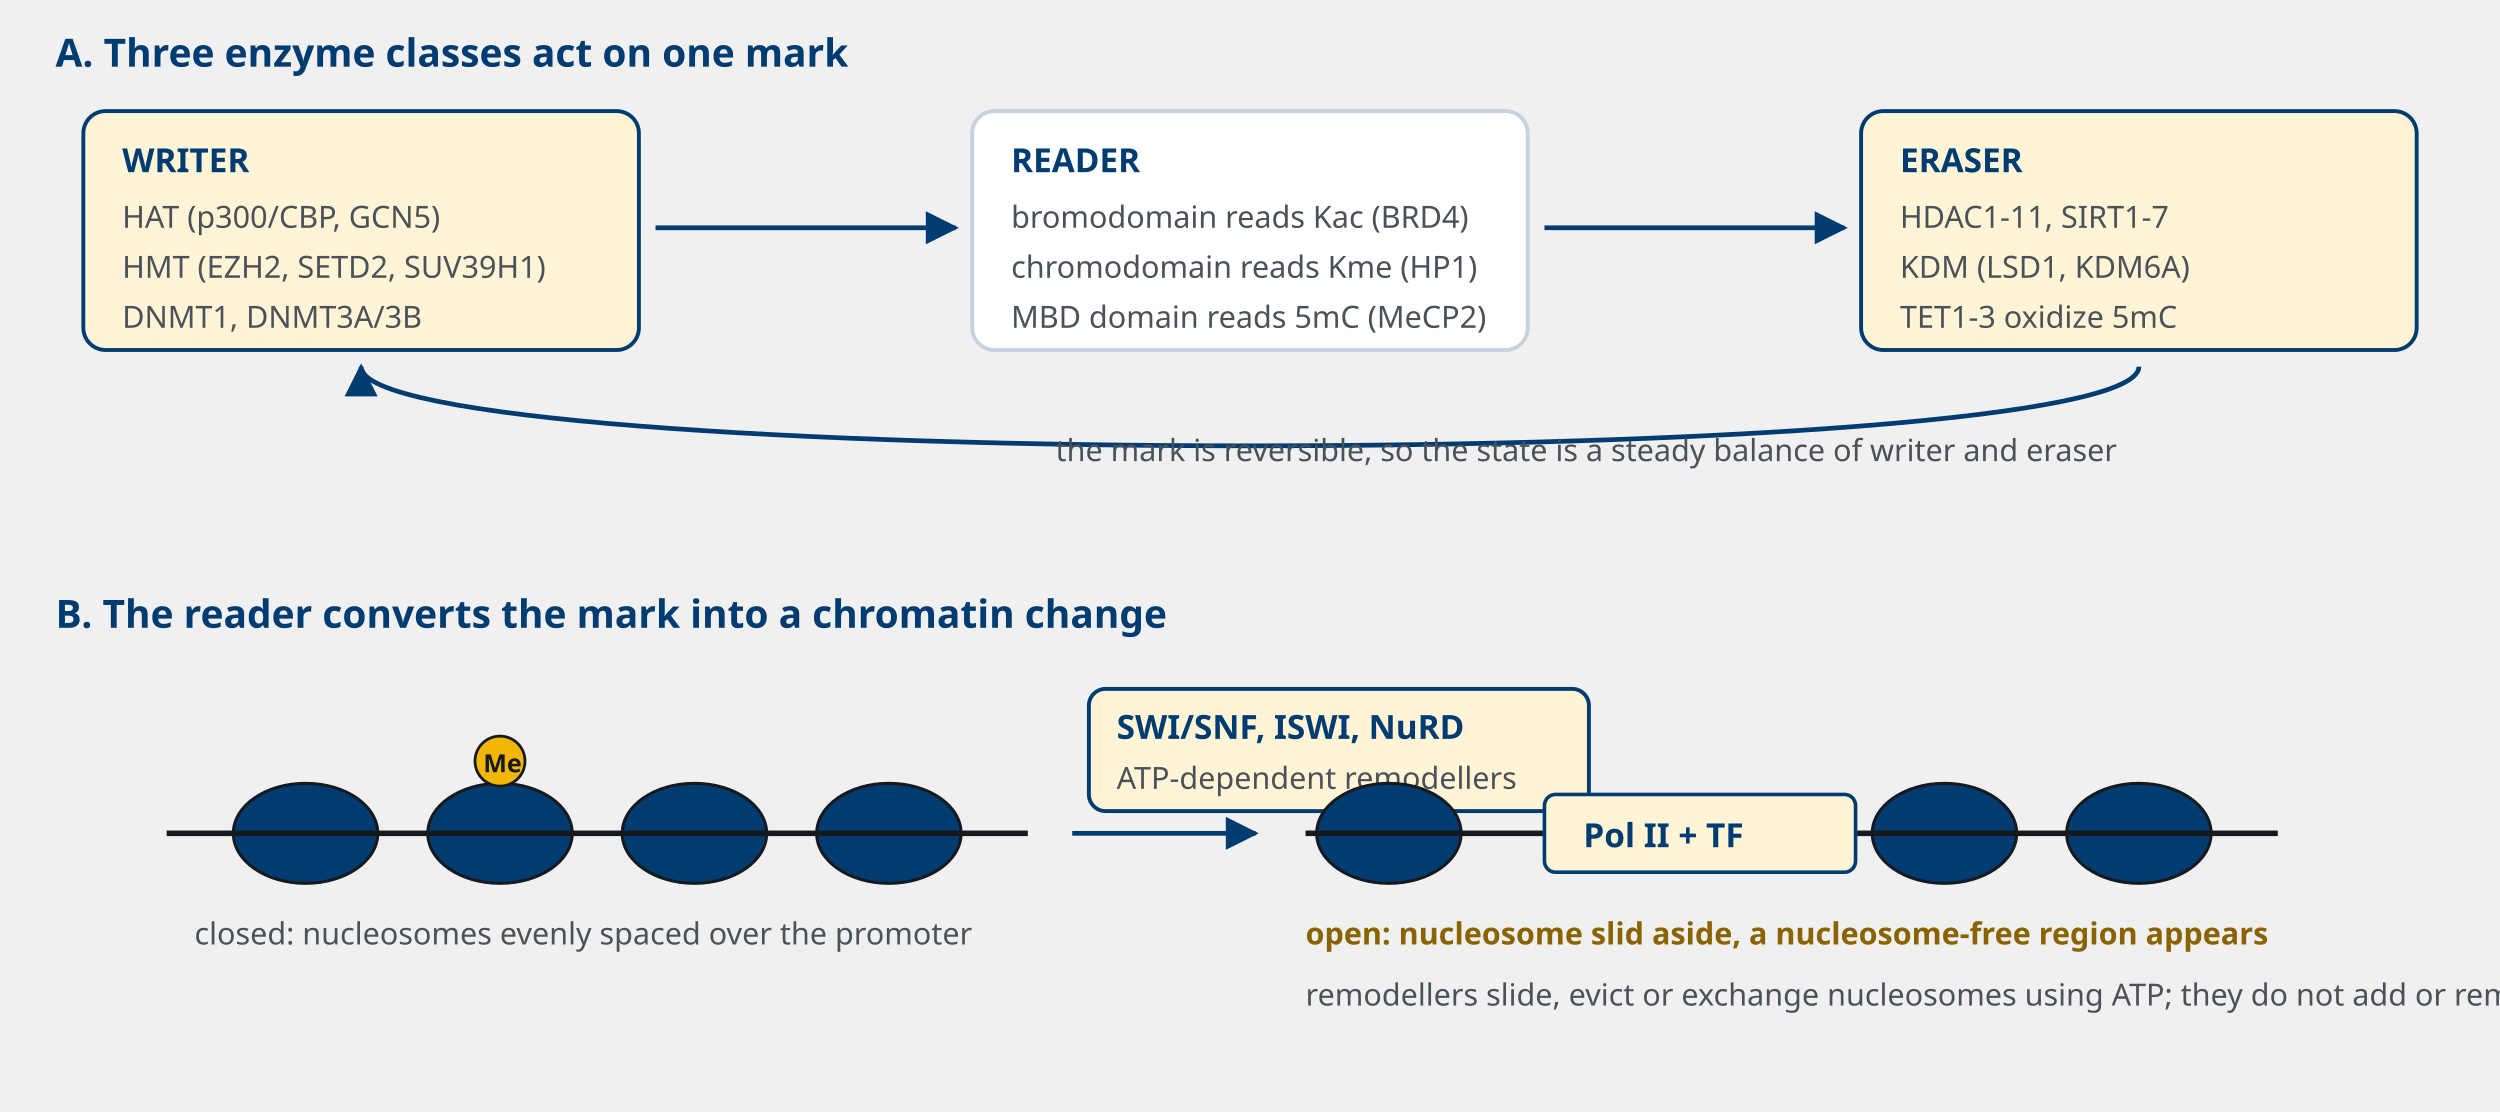
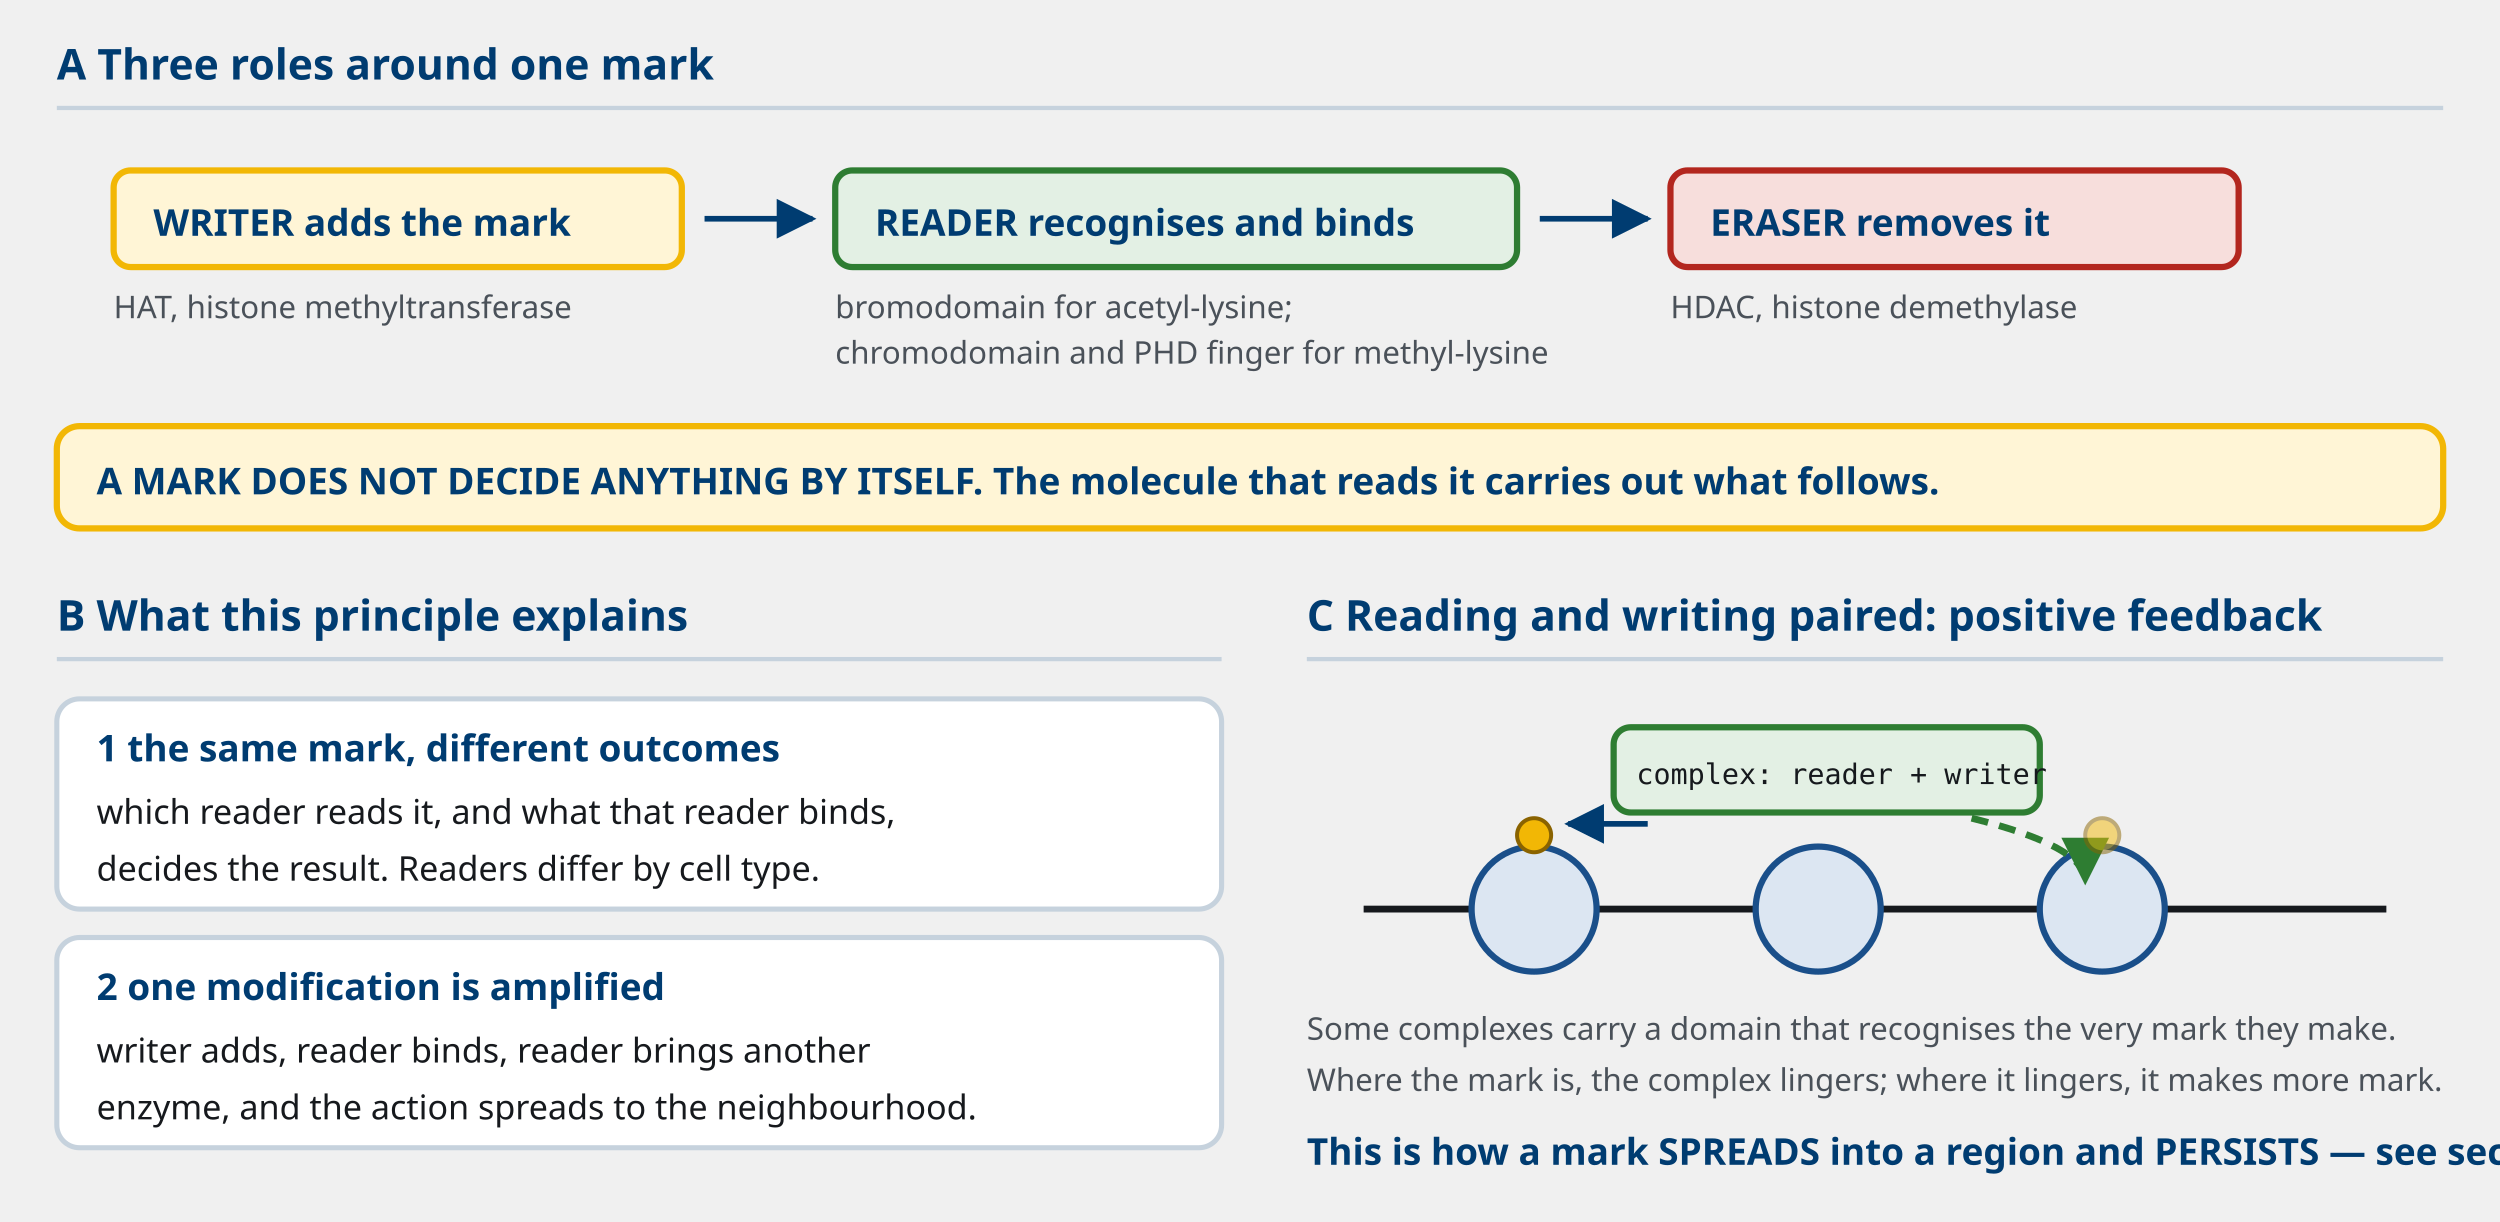
- <svg xmlns="http://www.w3.org/2000/svg" viewBox="0 0 900 400" width="900" height="400" role="img" aria-label="Writers, readers and erasers of histone marks, with the chromatin remodelling complexes that move nucleosomes">
+ <svg xmlns="http://www.w3.org/2000/svg" viewBox="0 0 880 430" width="880" height="430" role="img" aria-label="Division of roles between writer, reader and eraser and the amplification structure: the enzyme that adds a mark, the domains that recognise and bind it, the enzyme that removes it, the principle that a mark does not decide anything by itself, and the route by which reading and writing pair into positive feedback.">
  <style>
-     .ttl{font:700 14px sans-serif;fill:#003c71}
-     .nm{font:700 12px sans-serif;fill:#003c71}
-     .sub{font:11px sans-serif;fill:#4a5159}
-     .bx{fill:#ffffff;stroke:#c6d2dd;stroke-width:1.4}
-     .hl{fill:#fff5d6;stroke:#003c71;stroke-width:1.4}
-     .ln{stroke:#003c71;stroke-width:1.7;fill:none}
-     .nuc{fill:#003c71;stroke:#16191d;stroke-width:1.1}
-     .me{fill:#f2b705;stroke:#16191d;stroke-width:1}
-     .mk{font:700 9px sans-serif;fill:#16191d}
-     .out{font:700 11px sans-serif;fill:#8a6300}
-   </style>
+   .bx{fill:#fff;stroke:#c6d2dd;stroke-width:1.8}.k{fill:#fff5d6;stroke:#f2b705;stroke-width:2.2}
+   .t{font:12px sans-serif;fill:#16191d}.tb{font:700 13px sans-serif;fill:#003c71}
+   .th{font:700 15px sans-serif;fill:#003c71}.s{font:11px sans-serif;fill:#4a5159}
+   .m{font:10px monospace;fill:#16191d}
+   .oct{fill:#dce6f2;stroke:#1a4f8a;stroke-width:2.2}
+   .wr{fill:#fff5d6;stroke:#f2b705;stroke-width:2.2}
+   .rd{fill:#e3f0e4;stroke:#2e7d32;stroke-width:2.2}
+   .er{fill:#f7dedc;stroke:#b3261e;stroke-width:2.2}
+   .ar{stroke:#003c71;stroke-width:2;fill:none;marker-end:url(#a)}
+   .fb{stroke:#2e7d32;stroke-width:2.4;fill:none;stroke-dasharray:6 4;marker-end:url(#g)}
+   .dna{fill:none;stroke:#16191d;stroke-width:2.4}
+  </style>
  <defs>
-     <marker id="b1" viewBox="0 0 10 10" refX="9" refY="5" markerWidth="7" markerHeight="7" orient="auto-start-reverse">
+     <marker id="a" viewBox="0 0 10 10" refX="9" refY="5" markerWidth="7" markerHeight="7" orient="auto">
      <path d="M0 0 L10 5 L0 10 z" fill="#003c71" />
    </marker>
+     <marker id="g" viewBox="0 0 10 10" refX="9" refY="5" markerWidth="7" markerHeight="7" orient="auto">
+       <path d="M0 0 L10 5 L0 10 z" fill="#2e7d32" />
+     </marker>
  </defs>
-   <text class="ttl" x="20" y="24">A. Three enzyme classes act on one mark</text>
-   <rect class="hl" x="30" y="40" width="200" height="86" rx="8" />
-   <text class="nm" x="44" y="62">WRITER</text>
-   <text class="sub" x="44" y="82">HAT (p300/CBP, GCN5)</text>
-   <text class="sub" x="44" y="100">HMT (EZH2, SETD2, SUV39H1)</text>
-   <text class="sub" x="44" y="118">DNMT1, DNMT3A/3B</text>
-   <rect class="bx" x="350" y="40" width="200" height="86" rx="8" />
-   <text class="nm" x="364" y="62">READER</text>
-   <text class="sub" x="364" y="82">bromodomain reads Kac (BRD4)</text>
-   <text class="sub" x="364" y="100">chromodomain reads Kme (HP1)</text>
-   <text class="sub" x="364" y="118">MBD domain reads 5mC (MeCP2)</text>
-   <rect class="hl" x="670" y="40" width="200" height="86" rx="8" />
-   <text class="nm" x="684" y="62">ERASER</text>
-   <text class="sub" x="684" y="82">HDAC1-11, SIRT1-7</text>
-   <text class="sub" x="684" y="100">KDM (LSD1, KDM6A)</text>
-   <text class="sub" x="684" y="118">TET1-3 oxidize 5mC</text>
-   <path class="ln" d="M236 82 L344 82" marker-end="url(#b1)" />
-   <path class="ln" d="M556 82 L664 82" marker-end="url(#b1)" />
-   <path class="ln" d="M770 132 C770 170 130 170 130 132" marker-end="url(#b1)" />
-   <text class="sub" x="380" y="166">the mark is reversible, so the state is a steady balance of writer and eraser</text>
-   <text class="ttl" x="20" y="226">B. The reader converts the mark into a chromatin change</text>
-   <g>
-     <ellipse class="nuc" cx="110" cy="300" rx="26" ry="18" />
-     <ellipse class="nuc" cx="180" cy="300" rx="26" ry="18" />
-     <ellipse class="nuc" cx="250" cy="300" rx="26" ry="18" />
-     <ellipse class="nuc" cx="320" cy="300" rx="26" ry="18" />
-   </g>
-   <path d="M60 300 L370 300" stroke="#16191d" stroke-width="2" fill="none" />
-   <circle class="me" cx="180" cy="274" r="9" />
-   <text class="mk" x="174" y="278">Me</text>
-   <text class="sub" x="70" y="340">closed: nucleosomes evenly spaced over the promoter</text>
-   <path class="ln" d="M386 300 L452 300" marker-end="url(#b1)" />
-   <rect class="hl" x="392" y="248" width="180" height="44" rx="6" />
-   <text class="nm" x="402" y="266">SWI/SNF, ISWI, NuRD</text>
-   <text class="sub" x="402" y="284">ATP-dependent remodellers</text>
-   <g>
-     <ellipse class="nuc" cx="500" cy="300" rx="26" ry="18" />
-     <ellipse class="nuc" cx="700" cy="300" rx="26" ry="18" />
-     <ellipse class="nuc" cx="770" cy="300" rx="26" ry="18" />
-   </g>
-   <path d="M470 300 L820 300" stroke="#16191d" stroke-width="2" fill="none" />
-   <rect x="556" y="286" width="112" height="28" rx="4" fill="#fff5d6" stroke="#003c71" stroke-width="1.3" />
-   <text class="nm" x="570" y="305">Pol II + TF</text>
-   <text class="out" x="470" y="340">open: nucleosome slid aside, a nucleosome-free region appears</text>
-   <text class="sub" x="470" y="362">remodellers slide, evict or exchange nucleosomes using ATP; they do not add or remove marks</text>
+   <text class="th" x="20" y="28">A  Three roles around one mark</text>
+   <line x1="20" y1="38" x2="860" y2="38" stroke="#c6d2dd" stroke-width="1.5" />
+   <rect class="wr" x="40" y="60" width="200" height="34" rx="6" />
+   <text class="tb" x="54" y="83">WRITER  adds the mark</text>
+   <text class="s" x="40" y="112">HAT, histone methyltransferase</text>
+   <path class="ar" d="M248 77 L286 77" />
+   <rect class="rd" x="294" y="60" width="240" height="34" rx="6" />
+   <text class="tb" x="308" y="83">READER  recognises and binds</text>
+   <text class="s" x="294" y="112">bromodomain for acetyl-lysine;</text>
+   <text class="s" x="294" y="128">chromodomain and PHD finger for methyl-lysine</text>
+   <path class="ar" d="M542 77 L580 77" />
+   <rect class="er" x="588" y="60" width="200" height="34" rx="6" />
+   <text class="tb" x="602" y="83">ERASER  removes it</text>
+   <text class="s" x="588" y="112">HDAC, histone demethylase</text>
+   <rect class="k" x="20" y="150" width="840" height="36" rx="8" />
+   <text class="tb" x="34" y="174">A MARK DOES NOT DECIDE ANYTHING BY ITSELF. The molecule that reads it carries out what follows.</text>
+   <text class="th" x="20" y="222">B  What this principle explains</text>
+   <line x1="20" y1="232" x2="430" y2="232" stroke="#c6d2dd" stroke-width="1.5" />
+   <rect class="bx" x="20" y="246" width="410" height="74" rx="8" />
+   <text class="tb" x="34" y="268">1  the same mark, different outcomes</text>
+   <text class="t" x="34" y="290">which reader reads it, and what that reader binds,</text>
+   <text class="t" x="34" y="310">decides the result. Readers differ by cell type.</text>
+   <rect class="bx" x="20" y="330" width="410" height="74" rx="8" />
+   <text class="tb" x="34" y="352">2  one modification is amplified</text>
+   <text class="t" x="34" y="374">writer adds, reader binds, reader brings another</text>
+   <text class="t" x="34" y="394">enzyme, and the action spreads to the neighbourhood.</text>
+   <text class="th" x="460" y="222">C  Reading and writing paired: positive feedback</text>
+   <line x1="460" y1="232" x2="860" y2="232" stroke="#c6d2dd" stroke-width="1.5" />
+   <path class="dna" d="M480 320 h360" />
+   <circle class="oct" cx="540" cy="320" r="22" />
+   <circle cx="540" cy="294" r="6" fill="#f2b705" stroke="#8a6300" stroke-width="1.4" />
+   <circle class="oct" cx="640" cy="320" r="22" />
+   <circle class="oct" cx="740" cy="320" r="22" />
+   <rect class="rd" x="568" y="256" width="150" height="30" rx="6" />
+   <text class="m" x="576" y="276">complex: reader + writer</text>
+   <path class="ar" d="M580 290 L552 290" />
+   <path class="fb" d="M694 288 q40 10 40 22" />
+   <circle cx="740" cy="294" r="6" fill="#f2b705" stroke="#8a6300" stroke-width="1.4" opacity="0.5" />
+   <text class="s" x="460" y="366">Some complexes carry a domain that recognises the very mark they make.</text>
+   <text class="s" x="460" y="384">Where the mark is, the complex lingers; where it lingers, it makes more mark.</text>
+   <text class="tb" x="460" y="410">This is how a mark SPREADS into a region and PERSISTS — see section 8.</text>
</svg>
